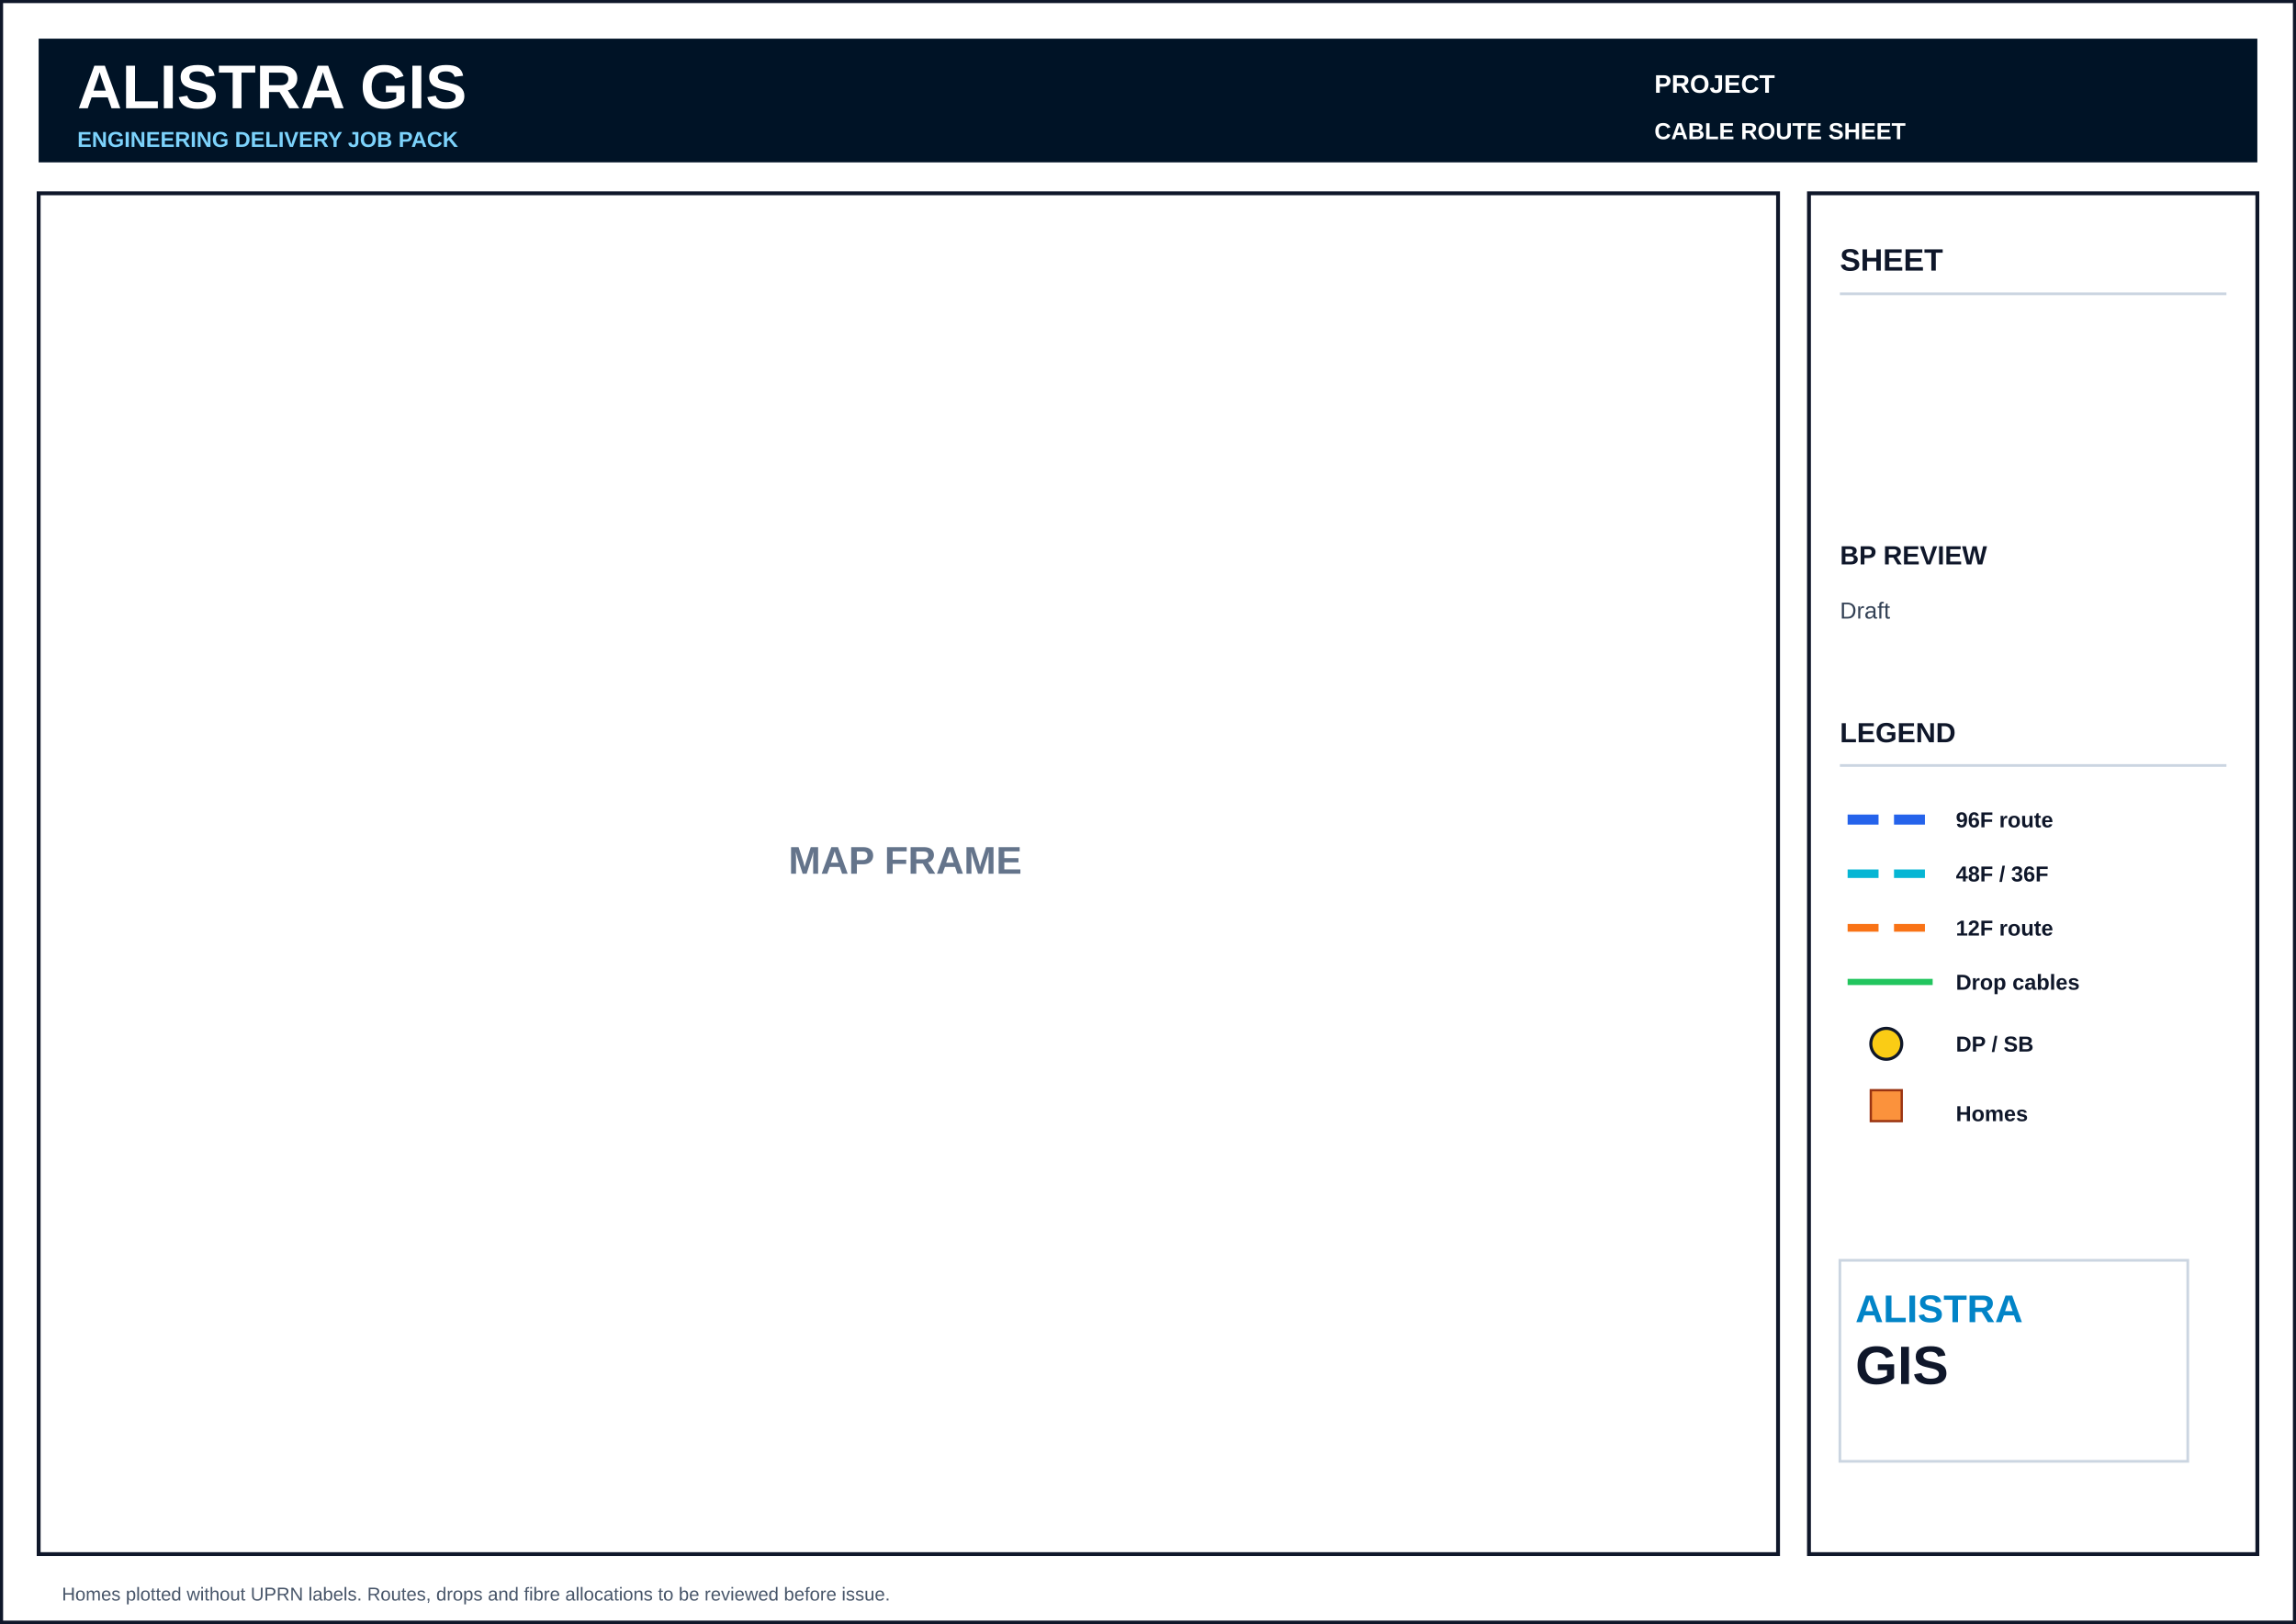
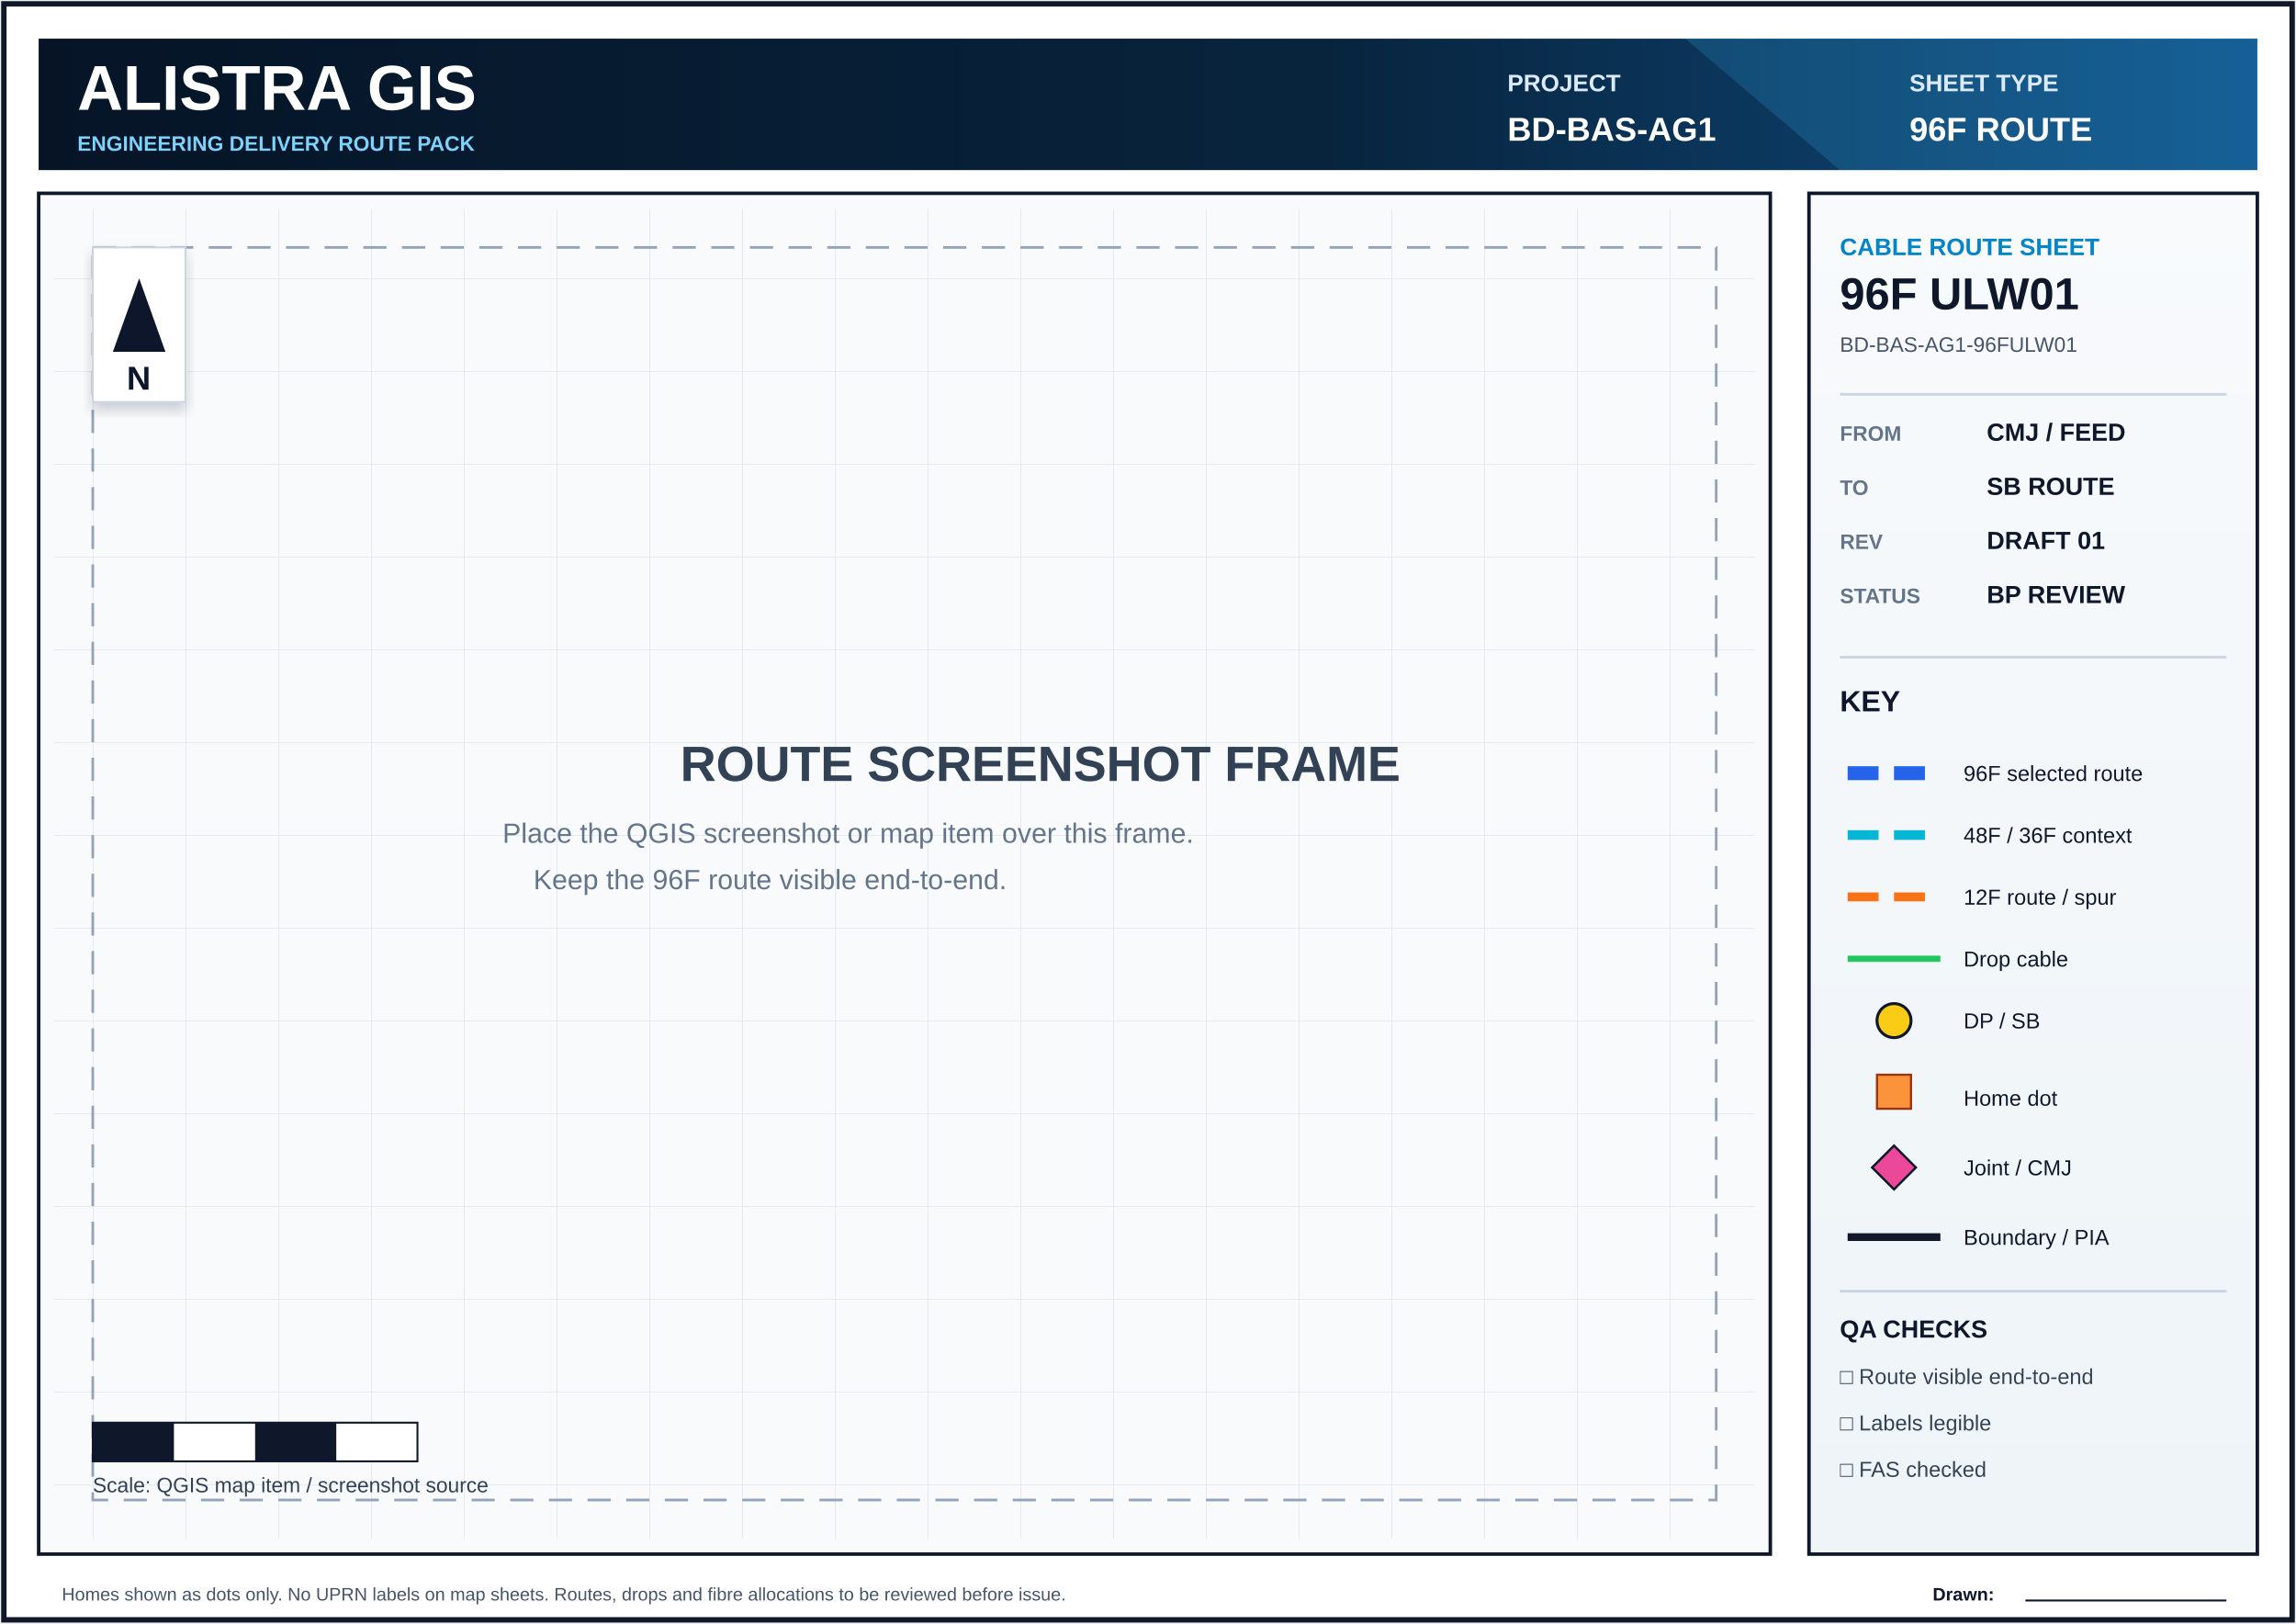
<svg xmlns="http://www.w3.org/2000/svg" width="297mm" height="210mm" viewBox="0 0 297 210">
-   <rect x="0" y="0" width="297" height="210" fill="#ffffff" stroke="#0f172a" stroke-width="0.8" />
-   <rect x="5" y="5" width="287" height="16" fill="#001326" />
-   <text x="10" y="14" font-family="Arial, Helvetica, sans-serif" font-size="8" font-weight="700" fill="#ffffff">ALISTRA GIS</text>
-   <text x="10" y="19" font-family="Arial, Helvetica, sans-serif" font-size="2.8" font-weight="700" fill="#7dd3fc">ENGINEERING DELIVERY JOB PACK</text>
-   <text x="214" y="12" font-family="Arial, Helvetica, sans-serif" font-size="3.3" font-weight="700" fill="#ffffff">PROJECT</text>
-   <text x="214" y="18" font-family="Arial, Helvetica, sans-serif" font-size="3" font-weight="700" fill="#ffffff">CABLE ROUTE SHEET</text>
-   <rect x="5" y="25" width="225" height="176" fill="none" stroke="#0f172a" stroke-width="0.5" />
-   <text x="102" y="113" font-family="Arial, Helvetica, sans-serif" font-size="5" font-weight="700" fill="#64748b">MAP FRAME</text>
-   <rect x="234" y="25" width="58" height="176" fill="#ffffff" stroke="#0f172a" stroke-width="0.5" />
-   <text x="238" y="35" font-family="Arial, Helvetica, sans-serif" font-size="4" font-weight="700" fill="#0f172a">SHEET</text>
-   <line x1="238" y1="38" x2="288" y2="38" stroke="#cbd5e1" stroke-width="0.35" />
-   <text x="238" y="73" font-family="Arial, Helvetica, sans-serif" font-size="3.4" font-weight="700" fill="#0f172a">BP REVIEW</text>
-   <text x="238" y="80" font-family="Arial, Helvetica, sans-serif" font-size="3" fill="#334155">Draft</text>
-   <text x="238" y="96" font-family="Arial, Helvetica, sans-serif" font-size="3.6" font-weight="700" fill="#0f172a">LEGEND</text>
-   <line x1="238" y1="99" x2="288" y2="99" stroke="#cbd5e1" stroke-width="0.35" />
-   <g font-family="Arial, Helvetica, sans-serif" font-size="2.8" font-weight="700" fill="#0f172a">
-     <line x1="239" y1="106" x2="250" y2="106" stroke="#2563eb" stroke-width="1.3" stroke-dasharray="4 2" />
-     <text x="253" y="107">96F route</text>
-     <line x1="239" y1="113" x2="250" y2="113" stroke="#06b6d4" stroke-width="1.1" stroke-dasharray="4 2" />
-     <text x="253" y="114">48F / 36F</text>
-     <line x1="239" y1="120" x2="250" y2="120" stroke="#f97316" stroke-width="1.0" stroke-dasharray="4 2" />
-     <text x="253" y="121">12F route</text>
-     <line x1="239" y1="127" x2="250" y2="127" stroke="#22c55e" stroke-width="0.8" />
-     <text x="253" y="128">Drop cables</text>
-     <circle cx="244" cy="135" r="2" fill="#facc15" stroke="#0f172a" stroke-width="0.4" />
-     <text x="253" y="136">DP / SB</text>
-     <rect x="242" y="141" width="4" height="4" fill="#fb923c" stroke="#9a3412" stroke-width="0.3" />
-     <text x="253" y="145">Homes</text>
+   <defs>
+     <linearGradient id="headerGradient" x1="0" x2="1" y1="0" y2="0">
+       <stop offset="0" stop-color="#061426" />
+       <stop offset="0.58" stop-color="#08243d" />
+       <stop offset="1" stop-color="#0f4c81" />
+     </linearGradient>
+     <linearGradient id="panelGradient" x1="0" x2="0" y1="0" y2="1">
+       <stop offset="0" stop-color="#f8fafc" />
+       <stop offset="1" stop-color="#eef4f8" />
+     </linearGradient>
+     <pattern id="quietGrid" width="12" height="12" patternUnits="userSpaceOnUse">
+       <path d="M 12 0 L 0 0 0 12" fill="none" stroke="#dbe5ee" stroke-width="0.18" />
+     </pattern>
+     <filter id="softShadow" x="-10%" y="-10%" width="120%" height="120%">
+       <feDropShadow dx="0" dy="1" stdDeviation="0.8" flood-color="#0f172a" flood-opacity="0.18" />
+     </filter>
+   </defs>
+   <rect x="0.5" y="0.5" width="296" height="209" fill="#ffffff" stroke="#111827" stroke-width="0.7" />
+   <rect x="5" y="5" width="287" height="17" fill="url(#headerGradient)" />
+   <path d="M218 5 L292 5 L292 22 L238 22 Z" fill="#38bdf8" opacity="0.18" />
+   <text x="10" y="14.2" font-family="Arial, Helvetica, sans-serif" font-size="8.2" font-weight="700" fill="#ffffff">ALISTRA GIS</text>
+   <text x="10" y="19.5" font-family="Arial, Helvetica, sans-serif" font-size="2.7" font-weight="700" fill="#7dd3fc">ENGINEERING DELIVERY ROUTE PACK</text>
+   <text x="195" y="11.8" font-family="Arial, Helvetica, sans-serif" font-size="3.1" font-weight="700" fill="#dbeafe">PROJECT</text>
+   <text x="195" y="18.2" font-family="Arial, Helvetica, sans-serif" font-size="4.3" font-weight="700" fill="#ffffff">BD-BAS-AG1</text>
+   <text x="247" y="11.8" font-family="Arial, Helvetica, sans-serif" font-size="3.1" font-weight="700" fill="#dbeafe">SHEET TYPE</text>
+   <text x="247" y="18.2" font-family="Arial, Helvetica, sans-serif" font-size="4.3" font-weight="700" fill="#ffffff">96F ROUTE</text>
+   <rect x="5" y="25" width="224" height="176" fill="#f8fafc" stroke="#0f172a" stroke-width="0.45" />
+   <rect x="7" y="27" width="220" height="172" fill="url(#quietGrid)" opacity="0.95" />
+   <rect x="12" y="32" width="210" height="162" fill="none" stroke="#94a3b8" stroke-width="0.34" stroke-dasharray="3 2" />
+   <text x="88" y="101" font-family="Arial, Helvetica, sans-serif" font-size="6.4" font-weight="700" fill="#334155">ROUTE SCREENSHOT FRAME</text>
+   <text x="65" y="109" font-family="Arial, Helvetica, sans-serif" font-size="3.6" fill="#64748b">Place the QGIS screenshot or map item over this frame.</text>
+   <text x="69" y="115" font-family="Arial, Helvetica, sans-serif" font-size="3.6" fill="#64748b">Keep the 96F route visible end-to-end.</text>
+   <g filter="url(#softShadow)">
+     <rect x="12" y="32" width="12" height="20" fill="#ffffff" stroke="#cbd5e1" stroke-width="0.25" />
+     <path d="M18 36 L14.6 45.5 L21.4 45.5 Z" fill="#0f172a" />
+     <text x="16.4" y="50.4" font-family="Arial, Helvetica, sans-serif" font-size="4.3" font-weight="700" fill="#0f172a">N</text>
  </g>
-   <rect x="238" y="163" width="45" height="26" fill="none" stroke="#cbd5e1" stroke-width="0.35" />
-   <text x="240" y="171" font-family="Arial, Helvetica, sans-serif" font-size="5" font-weight="700" fill="#0284c7">ALISTRA</text>
-   <text x="240" y="179" font-family="Arial, Helvetica, sans-serif" font-size="7" font-weight="700" fill="#0f172a">GIS</text>
-   <text x="8" y="207" font-family="Arial, Helvetica, sans-serif" font-size="2.4" fill="#475569">Homes plotted without UPRN labels. Routes, drops and fibre allocations to be reviewed before issue.</text>
+   <g transform="translate(12 184)">
+     <rect x="0" y="0" width="42" height="5" fill="#ffffff" stroke="#0f172a" stroke-width="0.25" />
+     <rect x="0" y="0" width="10.5" height="5" fill="#0f172a" />
+     <rect x="21" y="0" width="10.5" height="5" fill="#0f172a" />
+     <text x="0" y="9" font-family="Arial, Helvetica, sans-serif" font-size="2.7" fill="#334155">Scale: QGIS map item / screenshot source</text>
+   </g>
+   <rect x="234" y="25" width="58" height="176" fill="url(#panelGradient)" stroke="#0f172a" stroke-width="0.45" />
+   <text x="238" y="33" font-family="Arial, Helvetica, sans-serif" font-size="3.1" font-weight="700" fill="#0284c7">CABLE ROUTE SHEET</text>
+   <text x="238" y="40" font-family="Arial, Helvetica, sans-serif" font-size="5.8" font-weight="700" fill="#0f172a">96F ULW01</text>
+   <text x="238" y="45.5" font-family="Arial, Helvetica, sans-serif" font-size="2.7" fill="#475569">BD-BAS-AG1-96FULW01</text>
+   <line x1="238" y1="51" x2="288" y2="51" stroke="#cbd5e1" stroke-width="0.35" />
+   <g font-family="Arial, Helvetica, sans-serif">
+     <text x="238" y="57" font-size="2.7" font-weight="700" fill="#64748b">FROM</text>
+     <text x="257" y="57" font-size="3.2" font-weight="700" fill="#0f172a">CMJ / FEED</text>
+     <text x="238" y="64" font-size="2.7" font-weight="700" fill="#64748b">TO</text>
+     <text x="257" y="64" font-size="3.2" font-weight="700" fill="#0f172a">SB ROUTE</text>
+     <text x="238" y="71" font-size="2.7" font-weight="700" fill="#64748b">REV</text>
+     <text x="257" y="71" font-size="3.2" font-weight="700" fill="#0f172a">DRAFT 01</text>
+     <text x="238" y="78" font-size="2.7" font-weight="700" fill="#64748b">STATUS</text>
+     <text x="257" y="78" font-size="3.2" font-weight="700" fill="#0f172a">BP REVIEW</text>
+   </g>
+   <line x1="238" y1="85" x2="288" y2="85" stroke="#cbd5e1" stroke-width="0.35" />
+   <text x="238" y="92" font-family="Arial, Helvetica, sans-serif" font-size="3.8" font-weight="700" fill="#0f172a">KEY</text>
+   <g font-family="Arial, Helvetica, sans-serif" font-size="2.8" fill="#0f172a">
+     <line x1="239" y1="100" x2="251" y2="100" stroke="#2563eb" stroke-width="1.8" stroke-dasharray="4 2" />
+     <text x="254" y="101">96F selected route</text>
+     <line x1="239" y1="108" x2="251" y2="108" stroke="#06b6d4" stroke-width="1.25" stroke-dasharray="4 2" />
+     <text x="254" y="109">48F / 36F context</text>
+     <line x1="239" y1="116" x2="251" y2="116" stroke="#f97316" stroke-width="1.15" stroke-dasharray="4 2" />
+     <text x="254" y="117">12F route / spur</text>
+     <line x1="239" y1="124" x2="251" y2="124" stroke="#22c55e" stroke-width="0.8" />
+     <text x="254" y="125">Drop cable</text>
+     <circle cx="245" cy="132" r="2.2" fill="#facc15" stroke="#0f172a" stroke-width="0.38" />
+     <text x="254" y="133">DP / SB</text>
+     <rect x="242.8" y="139" width="4.4" height="4.4" fill="#fb923c" stroke="#9a3412" stroke-width="0.28" />
+     <text x="254" y="143">Home dot</text>
+     <rect x="243" y="149" width="4" height="4" fill="#ec4899" stroke="#0f172a" stroke-width="0.3" transform="rotate(45 245 151)" />
+     <text x="254" y="152">Joint / CMJ</text>
+     <line x1="239" y1="160" x2="251" y2="160" stroke="#111827" stroke-width="1.0" />
+     <text x="254" y="161">Boundary / PIA</text>
+   </g>
+   <line x1="238" y1="167" x2="288" y2="167" stroke="#cbd5e1" stroke-width="0.35" />
+   <text x="238" y="173" font-family="Arial, Helvetica, sans-serif" font-size="3.2" font-weight="700" fill="#0f172a">QA CHECKS</text>
+   <g font-family="Arial, Helvetica, sans-serif" font-size="2.8" fill="#334155">
+     <text x="238" y="179">□ Route visible end-to-end</text>
+     <text x="238" y="185">□ Labels legible</text>
+     <text x="238" y="191">□ FAS checked</text>
+   </g>
+   <text x="8" y="207" font-family="Arial, Helvetica, sans-serif" font-size="2.35" fill="#475569">Homes shown as dots only. No UPRN labels on map sheets. Routes, drops and fibre allocations to be reviewed before issue.</text>
+   <text x="250" y="207" font-family="Arial, Helvetica, sans-serif" font-size="2.35" font-weight="700" fill="#0f172a">Drawn:</text>
+   <line x1="262" y1="207" x2="288" y2="207" stroke="#0f172a" stroke-width="0.25" />
</svg>
